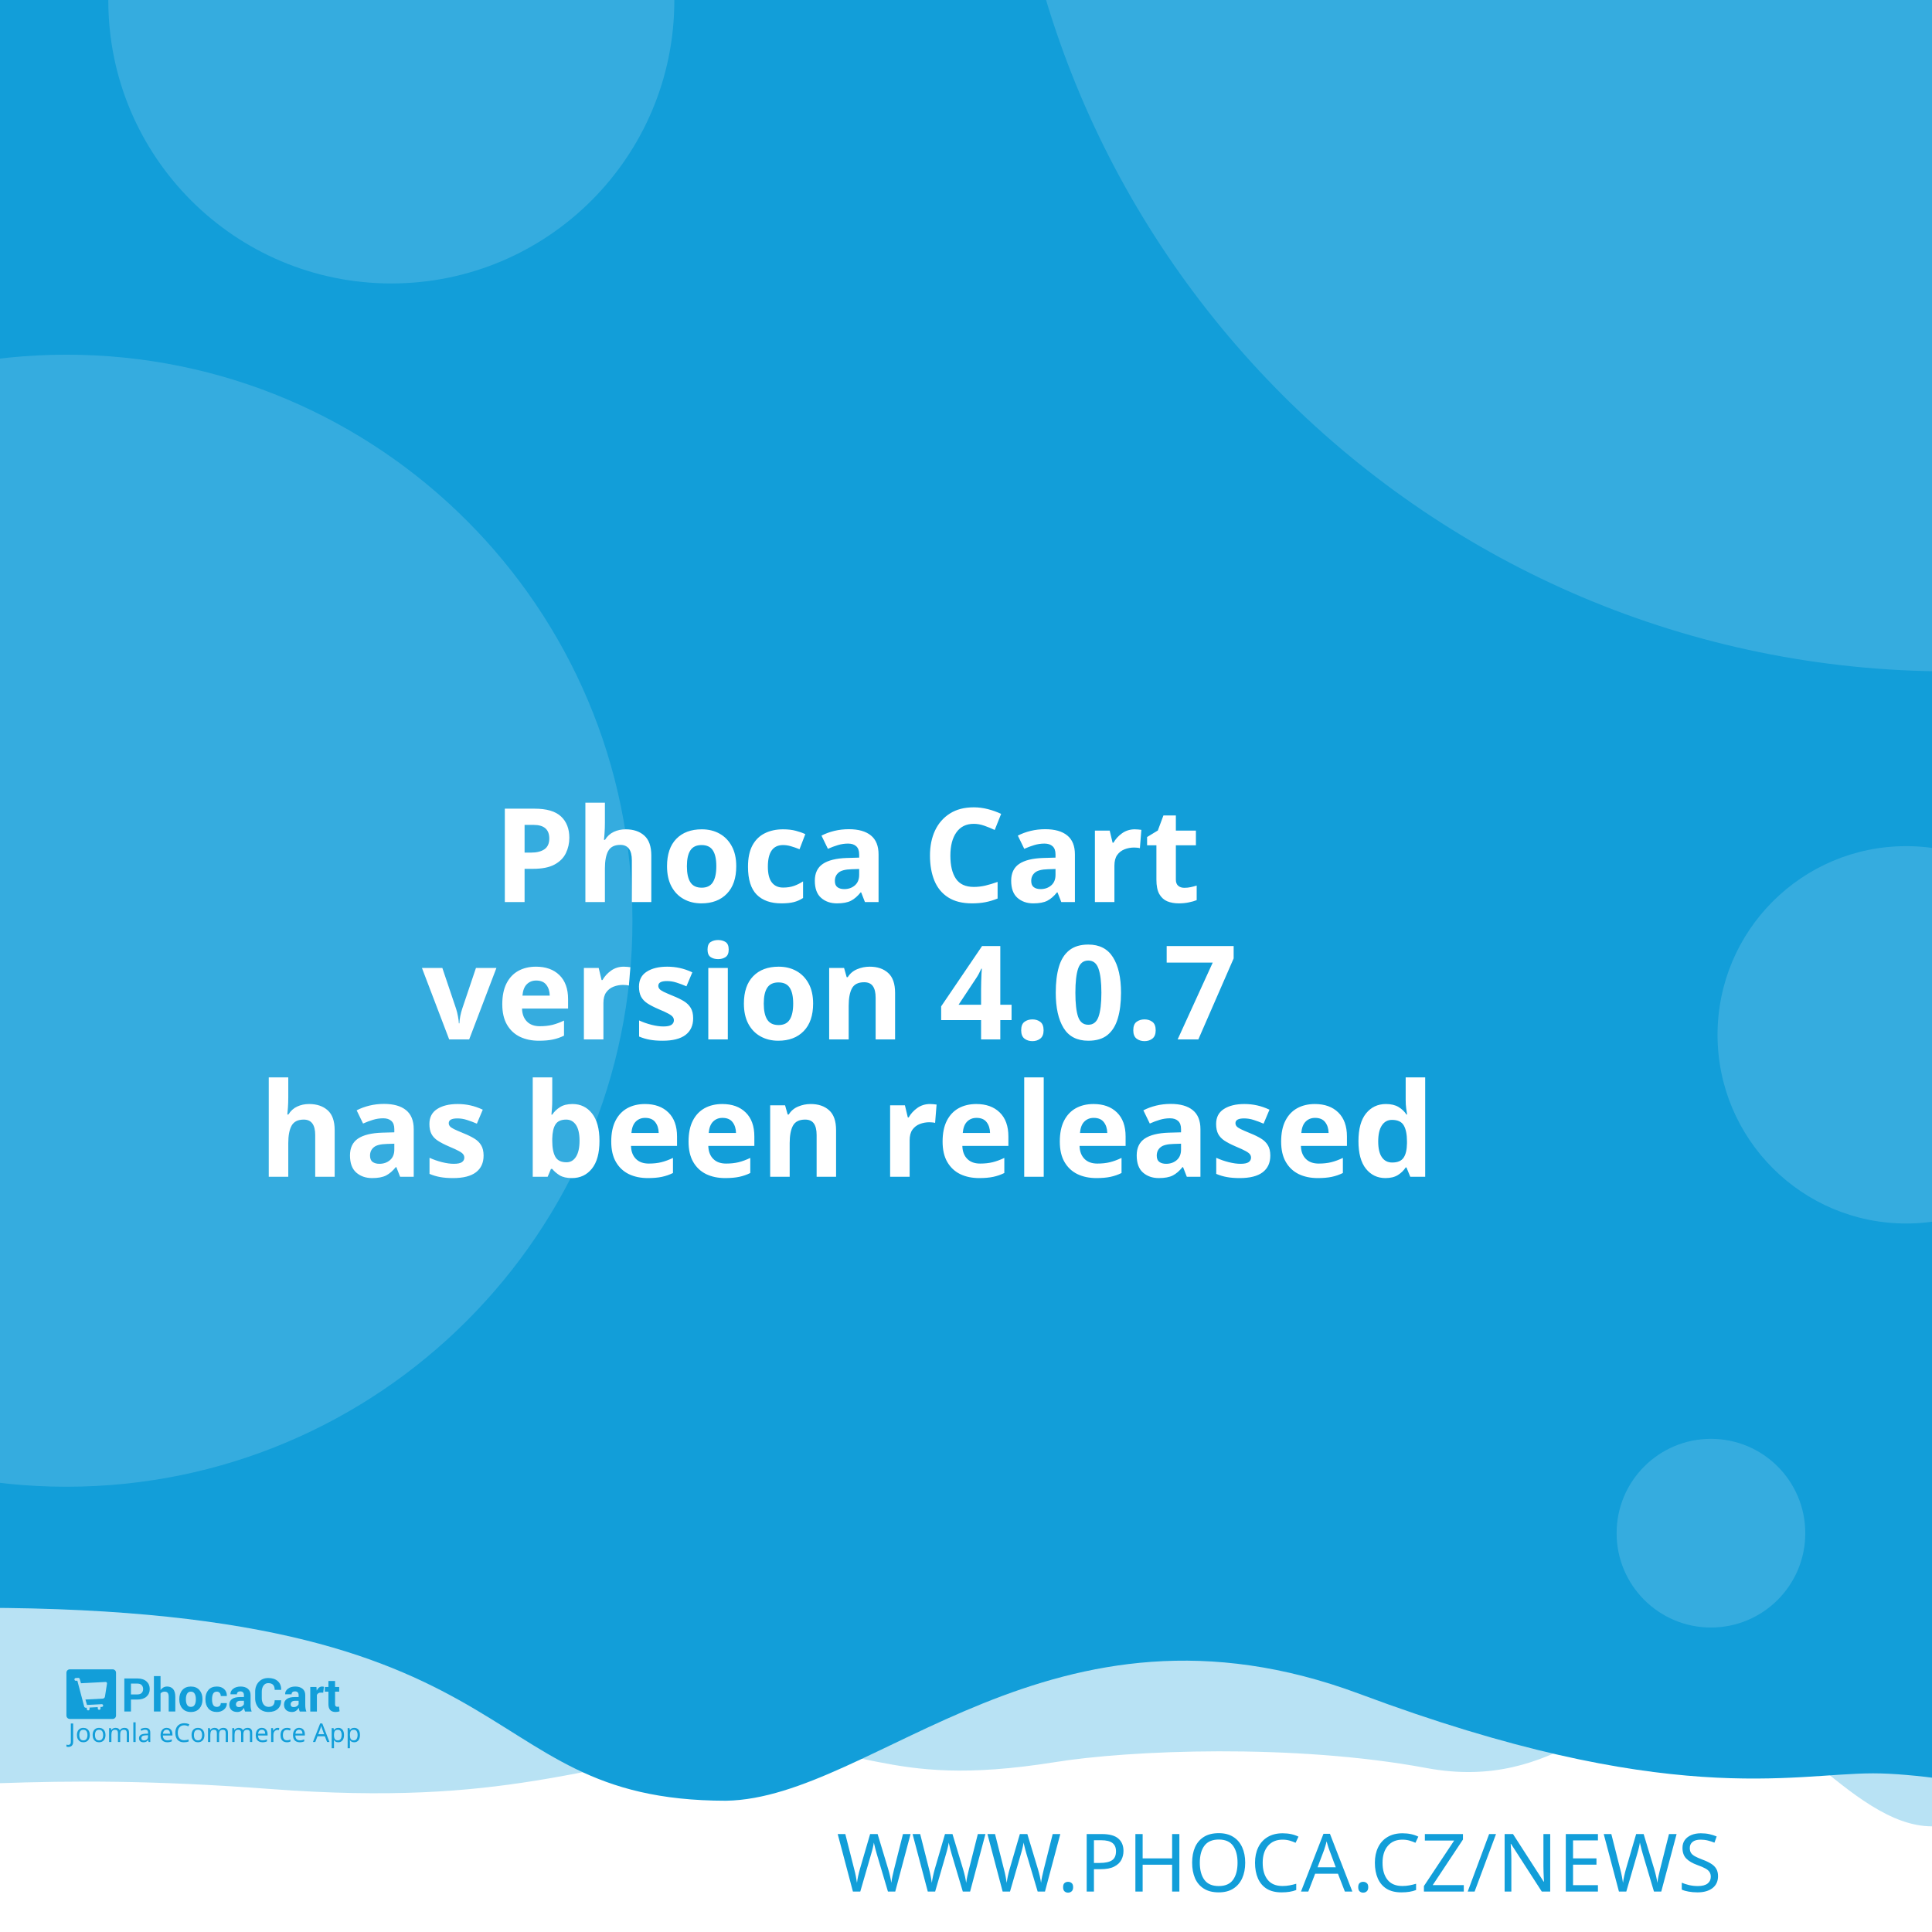
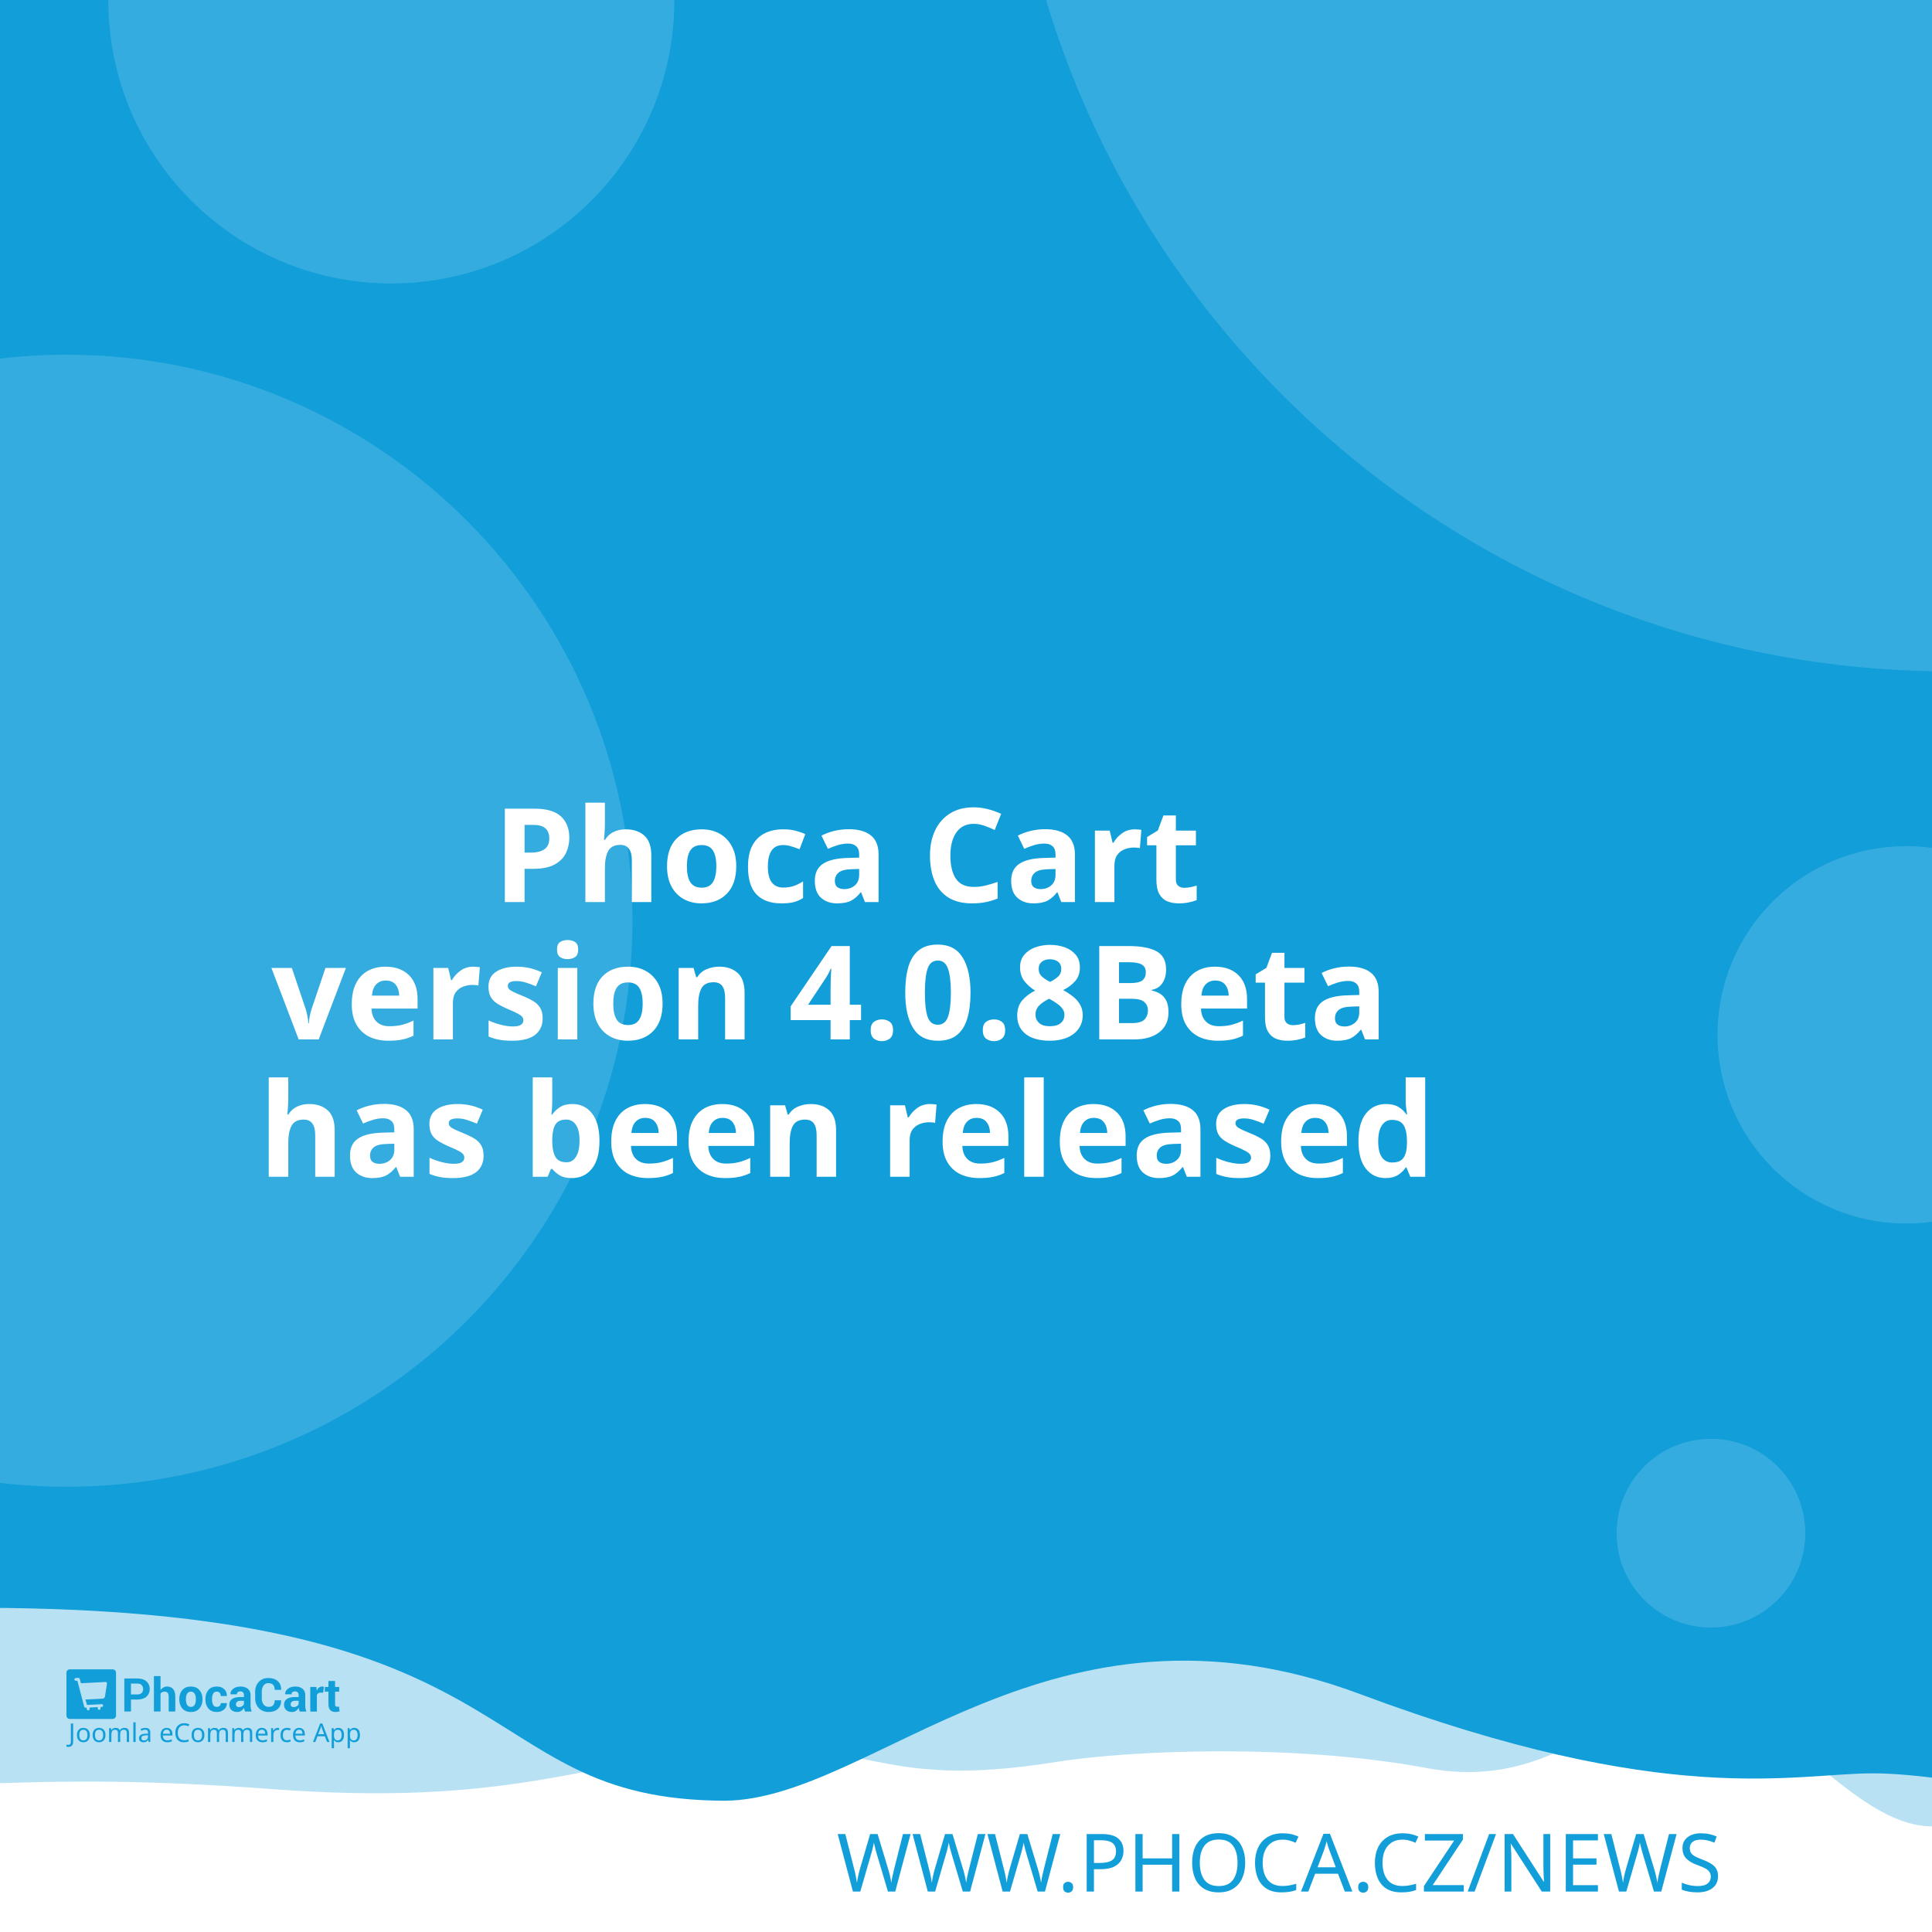
<svg xmlns="http://www.w3.org/2000/svg" width="512" height="512" viewBox="0 0 512 512" version="1.1" id="svg5">
  <defs id="defs2" />
  <g id="layer1">
    <path d="m -288.549,96.962 a 6.384,6.384 0 0 0 -6.384,6.384 v 81.087 a 6.384,6.384 0 0 0 6.384,6.384 h 81.083 a 6.384,6.384 0 0 0 6.384,-6.384 v -81.087 a 6.384,6.384 0 0 0 -6.384,-6.384 z m 16.084,16.188 c 0.591,-0.033 1.134,0.125 1.642,0.482 0.508,0.359 0.842,0.809 1.006,1.355 l 2.415,8.308 46.517,-2.44 c 0.829,-0.043 1.521,0.245 2.074,0.86 0.55,0.606 0.769,1.334 0.636,2.174 l -3.898,24.937 c -0.138,0.736 -0.57,1.497 -1.288,2.273 -0.719,0.787 -1.656,1.211 -2.797,1.272 l -32.861,1.721 3.038,10.253 27.775,-1.455 c 0.726,-0.04 1.351,0.178 1.887,0.648 0.523,0.483 0.803,1.086 0.844,1.812 0.038,0.726 -0.178,1.352 -0.648,1.887 -0.483,0.525 -1.086,0.806 -1.812,0.844 l -2.597,0.137 0.137,2.593 c 0.038,0.729 -0.178,1.356 -0.661,1.879 -0.472,0.535 -1.071,0.819 -1.8,0.856 -0.726,0.038 -1.353,-0.178 -1.879,-0.661 -0.535,-0.472 -0.814,-1.073 -0.852,-1.8 l -0.137,-2.593 -15.573,0.81 0.133,2.597 c 0.038,0.729 -0.176,1.356 -0.648,1.879 -0.483,0.535 -1.086,0.818 -1.812,0.856 -0.726,0.04 -1.352,-0.178 -1.887,-0.661 -0.525,-0.472 -0.806,-1.073 -0.844,-1.8 l -0.137,-2.597 -1.608,0.083 c -0.623,0.033 -1.193,-0.112 -1.721,-0.428 -0.515,-0.317 -0.883,-0.632 -1.11,-0.931 l -0.287,-0.507 -13.05,-49.343 -2.805,0.146 c -0.696,0.038 -1.312,-0.181 -1.858,-0.661 -0.545,-0.472 -0.835,-1.069 -0.873,-1.795 -0.038,-0.729 0.186,-1.353 0.682,-1.879 0.493,-0.535 1.083,-0.818 1.779,-0.856 z" style="fill:#ffffff;stroke-width:1;paint-order:stroke fill markers" id="path400" />
    <rect style="opacity:1;fill:#ffffff;stroke-width:5;stroke-linejoin:round;paint-order:stroke fill markers" id="rect723" width="512" height="512" x="0" y="0" />
    <path id="rect4460" style="opacity:0.3;fill:#129ed9;fill-opacity:1;stroke-width:5;stroke-linejoin:round;paint-order:stroke fill markers" d="M -256,4 H 768 v 480 c 0,0 -42.667,-10 -64,-10 -21.333,0 -42.408,10 -64,10 -21.592,0 -42.667,-10 -64,-10 -21.333,0 -42.408,10 -64,10 -21.592,0 -41.887,-34.701 -63.221,-34.701 -21.333,0 -35.645,25.795 -70.761,19.246 -35.116,-6.549 -78.862,-4.741 -98.515,-1.547 -47.289,7.533 -49.247,-6.724 -87.369,-3.311 -38.122,3.413 -56.921,15.193 -120.307,10.429 -63.387,-4.764 -84.091,0.698 -135.827,-0.116 -21.333,0 -42.408,10 -64,10 -21.592,0 -42.667,-10 -64,-10 -21.333,0 -64,10 -64,10 z" />
    <path id="rect4460-5" style="fill:#129ed9;fill-opacity:1;stroke-width:5;stroke-linejoin:round;paint-order:stroke fill markers" d="M -316,4.9999998e-7 H 708 V 480 c 0,0 -42.667,-10 -64,-10 -21.333,0 -42.408,10 -64,10 -21.592,0 -62.256,-10.048 -83.59,-10.048 -21.333,0 -54.449,9.448 -136.059,-21.03 -81.61,-30.478 -128.583,27.669 -167.971,28.291 -70.795,-0.042 -47.303,-54.288 -212.561,-50.983 C -185.439,429.534 -38.408,480 -60,480 c -21.592,0 -42.667,-10 -64,-10 -21.333,0 -42.408,10 -64,10 -21.592,0 -42.667,-10 -64,-10 -21.333,0 -64,10 -64,10 z" />
    <text xml:space="preserve" style="font-style:normal;font-weight:normal;font-size:21.333px;line-height:1.25;font-family:sans-serif;fill:#129ed9;fill-opacity:1;stroke:none" x="484.042" y="501.277" id="text2910-3-7">
      <tspan id="tspan2908-6-5" x="484.042" y="501.277" style="font-style:normal;font-variant:normal;font-weight:300;font-stretch:normal;font-size:21.333px;font-family:Montserrat;-inkscape-font-specification:'Montserrat Light';text-align:end;text-anchor:end;fill:#129ed9;fill-opacity:1">WWW.PHOCA.CZ/NEWS</tspan>
    </text>
    <text xml:space="preserve" style="font-style:normal;font-variant:normal;font-weight:600;font-stretch:normal;font-size:34.667px;line-height:1.05;font-family:Rubik;-inkscape-font-specification:'Rubik Semi-Bold';fill:#ffffff;fill-opacity:1;stroke:none" x="256" y="165" id="text11252">
      <tspan x="256" y="165" id="tspan403" style="text-align:center;text-anchor:middle" />
      <tspan x="256" y="202.659" style="font-size:34.667px;text-align:center;text-anchor:middle" id="tspan442" />
      <tspan x="256" y="239.059" style="font-size:34.667px;text-align:center;text-anchor:middle" id="tspan444">Phoca Cart</tspan>
-       <tspan x="256" y="275.459" id="tspan1992" style="font-size:34.667px;text-align:center;text-anchor:middle">version 4.0.7
+       <tspan x="256" y="275.459" id="tspan1992" style="font-size:34.667px;text-align:center;text-anchor:middle">version 4.0.8Beta
</tspan>
      <tspan x="256" y="311.859" id="tspan2906" style="font-size:34.667px;text-align:center;text-anchor:middle">has been released</tspan>
      <tspan x="256" y="348.259" id="tspan1994" style="font-size:34.667px" />
    </text>
    <circle style="opacity:0.15;fill:#ffffff;fill-opacity:1;stroke-width:5;stroke-linejoin:round;paint-order:stroke fill markers" id="path8376" cx="516.67" cy="-72.081" r="250" />
    <circle style="opacity:0.15;fill:#ffffff;fill-opacity:1;stroke-width:5;stroke-linejoin:round;paint-order:stroke fill markers" id="path8376-9" cx="17.604" cy="244" r="150" />
    <circle style="opacity:0.15;fill:#ffffff;fill-opacity:1;stroke-width:5;stroke-linejoin:round;paint-order:stroke fill markers" id="path8376-6" cx="103.704" cy="0.117" r="75" />
    <circle style="opacity:0.15;fill:#ffffff;fill-opacity:1;stroke-width:5;stroke-linejoin:round;paint-order:stroke fill markers" id="path8376-6-2" cx="505.168" cy="274.238" r="50" />
    <g id="g8950" transform="matrix(0.298069,0,0,0.298069,107.3348,335.2596)" style="fill:#129ed9;fill-opacity:1;stroke-width:3.355">
      <g id="g895" transform="translate(-301.0409,359.4151)" style="fill:#129ed9;fill-opacity:1;stroke-width:3.355">
        <g transform="matrix(1.3333,0,0,-1.3333,-75.59,850.15)" fill="#ffffff" image-rendering="optimizeQuality" id="g280" style="clip-rule:evenodd;fill:#129ed9;fill-opacity:1;stroke-width:8.934;shape-rendering:geometricPrecision">
          <path d="m 99.728,617.49 v -7.994 h -4.423 v 22.031 h 8.784 c 2.532,0 4.527,-0.646 5.979,-1.937 1.452,-1.291 2.181,-2.99 2.181,-5.097 0,-2.107 -0.729,-3.801 -2.181,-5.082 -1.452,-1.281 -3.446,-1.921 -5.979,-1.921 z m 0,3.408 h 4.361 c 1.23,0 2.165,0.336 2.801,1.002 0.635,0.671 0.951,1.523 0.951,2.561 0,1.059 -0.315,1.932 -0.946,2.623 -0.63,0.687 -1.566,1.033 -2.806,1.033 H 99.728 Z" id="path262" style="fill:#129ed9;fill-opacity:1;stroke-width:3.355" />
          <path d="m 119.45,623.79 c 0.517,0.749 1.147,1.327 1.891,1.746 0.749,0.418 1.576,0.63 2.485,0.63 1.705,0 3.043,-0.568 4.02,-1.704 0.971,-1.131 1.457,-2.887 1.457,-5.252 v -9.714 h -4.418 v 9.76 c 0,1.276 -0.227,2.174 -0.677,2.706 -0.445,0.532 -1.116,0.795 -2.005,0.795 -0.605,0 -1.137,-0.108 -1.602,-0.325 -0.465,-0.217 -0.847,-0.522 -1.152,-0.919 v -12.017 h -4.418 v 23.611 h 4.418 z" id="path264" style="fill:#129ed9;fill-opacity:1;stroke-width:3.355" />
          <path d="m 131.96,617.83 c 0,2.438 0.682,4.436 2.046,5.996 1.359,1.554 3.25,2.334 5.663,2.334 2.418,0 4.315,-0.774 5.689,-2.329 1.375,-1.549 2.062,-3.553 2.062,-6.001 v -0.32 c 0,-2.458 -0.687,-4.462 -2.051,-6.011 -1.369,-1.544 -3.261,-2.319 -5.674,-2.319 -2.418,0 -4.315,0.775 -5.684,2.319 -1.364,1.549 -2.051,3.553 -2.051,6.011 z m 4.408,-0.31 c 0,-1.487 0.264,-2.68 0.785,-3.584 0.527,-0.899 1.375,-1.348 2.542,-1.348 1.142,0 1.979,0.454 2.506,1.358 0.532,0.904 0.796,2.097 0.796,3.574 v 0.315 c 0,1.446 -0.269,2.629 -0.801,3.542 -0.537,0.914 -1.38,1.374 -2.527,1.374 -1.142,0 -1.979,-0.46 -2.506,-1.379 -0.532,-0.919 -0.796,-2.102 -0.796,-3.537 z" id="path266" style="fill:#129ed9;fill-opacity:1;stroke-width:3.355" />
          <path d="m 157.01,612.59 c 0.79,0 1.421,0.227 1.891,0.682 0.475,0.454 0.713,1.064 0.713,1.828 h 4.015 l 0.041,-0.093 c 0.041,-1.653 -0.579,-3.037 -1.871,-4.152 -1.287,-1.116 -2.883,-1.673 -4.79,-1.673 -2.439,0 -4.325,0.769 -5.648,2.314 -1.318,1.544 -1.979,3.522 -1.979,5.944 v 0.449 c 0,2.412 0.656,4.395 1.974,5.944 1.317,1.554 3.198,2.329 5.638,2.329 2.02,0 3.648,-0.573 4.883,-1.725 1.235,-1.151 1.835,-2.664 1.793,-4.539 l -0.031,-0.088 h -4.026 c 0,0.842 -0.233,1.544 -0.698,2.107 -0.46,0.558 -1.101,0.837 -1.922,0.837 -1.168,0 -1.995,-0.454 -2.475,-1.358 -0.476,-0.904 -0.718,-2.071 -0.718,-3.496 v -0.454 c 0,-1.456 0.243,-2.628 0.718,-3.522 0.48,-0.888 1.312,-1.332 2.491,-1.332" id="path268" style="fill:#129ed9;fill-opacity:1;stroke-width:3.355" />
          <path d="m 175.8,609.49 c -0.165,0.372 -0.305,0.764 -0.419,1.183 -0.119,0.413 -0.202,0.837 -0.248,1.27 -0.455,-0.8 -1.054,-1.456 -1.798,-1.978 -0.739,-0.521 -1.628,-0.785 -2.656,-0.785 -1.715,0 -3.038,0.439 -3.963,1.322 -0.93,0.883 -1.395,2.086 -1.395,3.604 0,1.606 0.62,2.845 1.855,3.729 1.235,0.883 3.038,1.322 5.41,1.322 h 2.47 v 1.301 c 0,0.785 -0.207,1.394 -0.62,1.828 -0.413,0.434 -1.023,0.651 -1.834,0.651 -0.713,0 -1.266,-0.175 -1.653,-0.522 -0.393,-0.346 -0.584,-0.826 -0.584,-1.446 l -4.268,0.016 -0.016,0.093 c -0.072,1.379 0.527,2.572 1.798,3.579 1.271,1.002 2.946,1.503 5.013,1.503 1.958,0 3.545,-0.496 4.769,-1.492 1.22,-0.992 1.829,-2.406 1.829,-4.24 v -6.76 c 0,-0.769 0.062,-1.492 0.176,-2.164 0.119,-0.676 0.299,-1.348 0.553,-2.014 z m -4.046,2.943 c 0.78,0 1.468,0.191 2.077,0.574 0.605,0.382 1.013,0.826 1.225,1.332 v 2.308 h -2.47 c -0.935,0 -1.648,-0.232 -2.134,-0.702 -0.481,-0.47 -0.724,-1.033 -0.724,-1.699 0,-0.542 0.181,-0.981 0.542,-1.312 0.367,-0.336 0.858,-0.501 1.483,-0.501" id="path270" style="fill:#129ed9;fill-opacity:1;stroke-width:3.355" />
          <path d="m 199.84,617.01 0.031,-0.088 c 0.041,-2.37 -0.682,-4.25 -2.17,-5.645 -1.488,-1.394 -3.555,-2.091 -6.201,-2.091 -2.656,0 -4.811,0.852 -6.464,2.556 -1.653,1.704 -2.486,3.894 -2.486,6.579 v 4.369 c 0,2.67 0.812,4.86 2.424,6.574 1.617,1.715 3.715,2.572 6.299,2.572 2.723,0 4.852,-0.697 6.386,-2.097 1.535,-1.399 2.284,-3.305 2.243,-5.717 l -0.031,-0.088 h -4.299 c 0,1.451 -0.346,2.561 -1.044,3.336 -0.698,0.769 -1.783,1.157 -3.255,1.157 -1.323,0 -2.372,-0.537 -3.147,-1.606 -0.78,-1.074 -1.168,-2.438 -1.168,-4.1 v -4.39 c 0,-1.683 0.408,-3.057 1.225,-4.131 0.822,-1.069 1.922,-1.606 3.317,-1.606 1.38,0 2.403,0.372 3.064,1.11 0.661,0.744 0.992,1.844 0.992,3.305 z" id="path272" style="fill:#129ed9;fill-opacity:1;stroke-width:3.355" />
          <path d="m 212.27,609.49 c -0.165,0.372 -0.305,0.764 -0.419,1.183 -0.119,0.413 -0.202,0.837 -0.248,1.27 -0.455,-0.8 -1.054,-1.456 -1.798,-1.978 -0.739,-0.521 -1.628,-0.785 -2.656,-0.785 -1.716,0 -3.038,0.439 -3.963,1.322 -0.93,0.883 -1.395,2.086 -1.395,3.604 0,1.606 0.62,2.845 1.855,3.729 1.235,0.883 3.039,1.322 5.41,1.322 h 2.47 v 1.301 c 0,0.785 -0.207,1.394 -0.62,1.828 -0.413,0.434 -1.023,0.651 -1.834,0.651 -0.713,0 -1.266,-0.175 -1.654,-0.522 -0.393,-0.346 -0.584,-0.826 -0.584,-1.446 l -4.268,0.016 -0.016,0.093 c -0.072,1.379 0.527,2.572 1.798,3.579 1.271,1.002 2.945,1.503 5.013,1.503 1.958,0 3.545,-0.496 4.769,-1.492 1.22,-0.992 1.829,-2.406 1.829,-4.24 v -6.76 c 0,-0.769 0.062,-1.492 0.176,-2.164 0.119,-0.676 0.3,-1.348 0.553,-2.014 z m -4.046,2.943 c 0.78,0 1.468,0.191 2.077,0.574 0.605,0.382 1.013,0.826 1.224,1.332 v 2.308 h -2.47 c -0.935,0 -1.649,-0.232 -2.134,-0.702 -0.481,-0.47 -0.723,-1.033 -0.723,-1.699 0,-0.542 0.181,-0.981 0.542,-1.312 0.367,-0.336 0.858,-0.501 1.483,-0.501" id="path274" style="fill:#129ed9;fill-opacity:1;stroke-width:3.355" />
          <path d="m 227.92,622.06 -1.617,0.046 c -0.656,0 -1.199,-0.134 -1.623,-0.408 -0.423,-0.274 -0.744,-0.656 -0.966,-1.152 v -11.052 h -4.408 v 16.36 h 4.103 l 0.196,-2.422 c 0.382,0.857 0.883,1.528 1.494,2.009 0.61,0.48 1.312,0.723 2.108,0.723 0.223,0 0.429,-0.015 0.615,-0.052 0.186,-0.036 0.377,-0.077 0.568,-0.129 z" id="path276" style="fill:#129ed9;fill-opacity:1;stroke-width:3.355" />
          <path d="m 235.83,629.86 v -4.007 h 2.754 v -3.099 H 235.83 v -8.33 c 0,-0.635 0.129,-1.09 0.393,-1.363 0.263,-0.274 0.615,-0.408 1.059,-0.408 0.232,0 0.434,0.01 0.599,0.036 0.166,0.026 0.362,0.072 0.579,0.129 l 0.383,-3.181 c -0.445,-0.155 -0.878,-0.268 -1.302,-0.341 -0.424,-0.078 -0.884,-0.114 -1.38,-0.114 -1.524,0 -2.697,0.418 -3.519,1.255 -0.822,0.837 -1.235,2.159 -1.235,3.977 v 8.34 h -2.392 v 3.099 h 2.392 v 4.007 z" id="path278" style="fill:#129ed9;fill-opacity:1;stroke-width:3.355" />
        </g>
        <g fill="#ffffff" fill-rule="evenodd" image-rendering="optimizeQuality" stroke-width="1.934" aria-label="Joomla eCommerce App" id="g318" style="clip-rule:evenodd;fill:#129ed9;fill-opacity:1;shape-rendering:geometricPrecision">
          <path d="M 1.704,69 Q 1.151,69 0.736,68.908 0.321,68.839 -0.002,68.7 v -1.752 q 0.369,0.092 0.784,0.161 0.415,0.069 0.876,0.069 0.576,0 1.083,-0.231 0.53,-0.231 0.853,-0.807 0.323,-0.576 0.323,-1.614 v -16.368 h 2.075 v 16.206 q 0,2.374 -1.176,3.504 -1.176,1.13 -3.112,1.13 z" id="path282" style="fill:#129ed9;fill-opacity:1;stroke-width:1.934" />
          <path d="m 20.792,58.419 q 0,3.066 -1.568,4.749 -1.545,1.683 -4.196,1.683 -1.637,0 -2.928,-0.738 -1.268,-0.761 -2.006,-2.19 -0.738,-1.452 -0.738,-3.504 0,-3.066 1.545,-4.726 1.545,-1.66 4.196,-1.66 1.683,0 2.951,0.761 1.291,0.738 2.006,2.167 0.738,1.406 0.738,3.458 z m -9.336,0 q 0,2.19 0.853,3.481 0.876,1.268 2.766,1.268 1.867,0 2.743,-1.268 0.876,-1.291 0.876,-3.481 0,-2.19 -0.876,-3.435 -0.876,-1.245 -2.766,-1.245 -1.89,0 -2.743,1.245 -0.853,1.245 -0.853,3.435 z" id="path284" style="fill:#129ed9;fill-opacity:1;stroke-width:1.934" />
          <path d="m 34.739,58.419 q 0,3.066 -1.568,4.749 -1.545,1.683 -4.196,1.683 -1.637,0 -2.928,-0.738 -1.268,-0.761 -2.006,-2.19 -0.738,-1.452 -0.738,-3.504 0,-3.066 1.545,-4.726 1.545,-1.66 4.196,-1.66 1.683,0 2.951,0.761 1.291,0.738 2.006,2.167 0.738,1.406 0.738,3.458 z m -9.336,0 q 0,2.19 0.853,3.481 0.876,1.268 2.766,1.268 1.867,0 2.743,-1.268 0.876,-1.291 0.876,-3.481 0,-2.19 -0.876,-3.435 -0.876,-1.245 -2.766,-1.245 -1.89,0 -2.743,1.245 -0.853,1.245 -0.853,3.435 z" id="path286" style="fill:#129ed9;fill-opacity:1;stroke-width:1.934" />
          <path d="m 51.499,52.033 q 2.098,0 3.135,1.083 1.037,1.06 1.037,3.458 V 64.62 H 53.666 v -7.953 q 0,-2.928 -2.513,-2.928 -1.798,0 -2.582,1.037 -0.761,1.037 -0.761,3.02 V 64.62 h -2.006 v -7.953 q 0,-2.928 -2.536,-2.928 -1.867,0 -2.582,1.153 -0.715,1.153 -0.715,3.32 v 6.409 h -2.029 v -12.356 h 1.637 l 0.3,1.683 h 0.115 q 0.576,-0.968 1.545,-1.429 0.991,-0.484 2.098,-0.484 2.905,0 3.781,2.075 h 0.115 q 0.622,-1.06 1.683,-1.568 1.083,-0.507 2.282,-0.507 z" id="path288" style="fill:#129ed9;fill-opacity:1;stroke-width:1.934" />
          <path d="M 61.527,64.62 H 59.498 V 47.1 h 2.029 z" id="path290" style="fill:#129ed9;fill-opacity:1;stroke-width:1.934" />
          <path d="m 70.126,52.056 q 2.259,0 3.343,0.991 1.083,0.991 1.083,3.158 v 8.414 h -1.475 l -0.392,-1.752 h -0.092 q -0.807,1.014 -1.706,1.498 -0.876,0.484 -2.444,0.484 -1.683,0 -2.789,-0.876 -1.107,-0.899 -1.107,-2.789 0,-1.844 1.452,-2.836 1.452,-1.014 4.472,-1.107 l 2.098,-0.069 v -0.738 q 0,-1.545 -0.669,-2.144 -0.669,-0.599 -1.89,-0.599 -0.968,0 -1.844,0.3 -0.876,0.277 -1.637,0.645 l -0.622,-1.522 q 0.807,-0.438 1.913,-0.738 1.107,-0.323 2.305,-0.323 z m 0.599,6.593 q -2.305,0.092 -3.204,0.738 -0.876,0.645 -0.876,1.821 0,1.037 0.622,1.522 0.645,0.484 1.637,0.484 1.568,0 2.605,-0.853 1.037,-0.876 1.037,-2.674 v -1.107 z" id="path292" style="fill:#129ed9;fill-opacity:1;stroke-width:1.934" />
          <path d="m 89.144,52.033 q 1.591,0 2.72,0.692 1.153,0.692 1.752,1.96 0.622,1.245 0.622,2.928 v 1.222 h -8.46 q 0.046,2.098 1.06,3.204 1.037,1.083 2.882,1.083 1.176,0 2.075,-0.207 0.922,-0.231 1.89,-0.645 v 1.775 q -0.945,0.415 -1.867,0.599 -0.922,0.207 -2.19,0.207 -1.752,0 -3.112,-0.715 -1.337,-0.715 -2.098,-2.121 -0.738,-1.429 -0.738,-3.481 0,-2.029 0.669,-3.481 0.692,-1.452 1.913,-2.236 1.245,-0.784 2.882,-0.784 z m -0.023,1.66 q -1.452,0 -2.305,0.945 -0.83,0.922 -0.991,2.582 h 6.293 q -0.023,-1.568 -0.738,-2.536 -0.715,-0.991 -2.259,-0.991 z" id="path294" style="fill:#129ed9;fill-opacity:1;stroke-width:1.934" />
          <path d="m 104.71,49.751 q -2.651,0 -4.173,1.775 -1.522,1.775 -1.522,4.864 0,3.066 1.406,4.864 1.429,1.775 4.265,1.775 1.083,0 2.052,-0.184 0.968,-0.184 1.89,-0.461 v 1.798 q -0.922,0.346 -1.913,0.507 -0.968,0.161 -2.328,0.161 -2.513,0 -4.196,-1.037 -1.683,-1.037 -2.536,-2.951 -0.83,-1.913 -0.83,-4.495 0,-2.49 0.899,-4.38 0.922,-1.913 2.697,-2.974 1.775,-1.083 4.311,-1.083 2.605,0 4.541,0.968 l -0.83,1.752 q -0.761,-0.346 -1.706,-0.622 -0.922,-0.277 -2.029,-0.277 z" id="path296" style="fill:#129ed9;fill-opacity:1;stroke-width:1.934" />
          <path d="m 122.69,58.419 q 0,3.066 -1.568,4.749 -1.545,1.683 -4.196,1.683 -1.637,0 -2.928,-0.738 -1.268,-0.761 -2.006,-2.19 -0.738,-1.452 -0.738,-3.504 0,-3.066 1.545,-4.726 1.545,-1.66 4.196,-1.66 1.683,0 2.951,0.761 1.291,0.738 2.006,2.167 0.738,1.406 0.738,3.458 z m -9.336,0 q 0,2.19 0.853,3.481 0.876,1.268 2.766,1.268 1.867,0 2.743,-1.268 0.876,-1.291 0.876,-3.481 0,-2.19 -0.876,-3.435 -0.876,-1.245 -2.766,-1.245 -1.89,0 -2.743,1.245 -0.853,1.245 -0.853,3.435 z" id="path298" style="fill:#129ed9;fill-opacity:1;stroke-width:1.934" />
          <path d="m 139.45,52.033 q 2.098,0 3.135,1.083 1.037,1.06 1.037,3.458 V 64.62 h -2.006 v -7.953 q 0,-2.928 -2.513,-2.928 -1.798,0 -2.582,1.037 -0.761,1.037 -0.761,3.02 V 64.62 h -2.006 v -7.953 q 0,-2.928 -2.536,-2.928 -1.867,0 -2.582,1.153 -0.715,1.153 -0.715,3.32 v 6.409 h -2.029 v -12.356 h 1.637 l 0.3,1.683 h 0.115 q 0.576,-0.968 1.545,-1.429 0.991,-0.484 2.098,-0.484 2.905,0 3.781,2.075 h 0.115 q 0.622,-1.06 1.683,-1.568 1.083,-0.507 2.282,-0.507 z" id="path300" style="fill:#129ed9;fill-opacity:1;stroke-width:1.934" />
          <path d="m 161,52.033 q 2.098,0 3.135,1.083 1.037,1.06 1.037,3.458 V 64.62 h -2.006 v -7.953 q 0,-2.928 -2.513,-2.928 -1.798,0 -2.582,1.037 -0.761,1.037 -0.761,3.02 V 64.62 h -2.006 v -7.953 q 0,-2.928 -2.536,-2.928 -1.867,0 -2.582,1.153 -0.715,1.153 -0.715,3.32 v 6.409 h -2.029 v -12.356 h 1.637 l 0.3,1.683 h 0.115 q 0.576,-0.968 1.545,-1.429 0.991,-0.484 2.098,-0.484 2.905,0 3.781,2.075 h 0.115 q 0.622,-1.06 1.683,-1.568 1.083,-0.507 2.282,-0.507 z" id="path302" style="fill:#129ed9;fill-opacity:1;stroke-width:1.934" />
          <path d="m 173.77,52.033 q 1.591,0 2.72,0.692 1.153,0.692 1.752,1.96 0.622,1.245 0.622,2.928 v 1.222 h -8.46 q 0.046,2.098 1.06,3.204 1.037,1.083 2.882,1.083 1.176,0 2.075,-0.207 0.922,-0.231 1.89,-0.645 v 1.775 q -0.945,0.415 -1.867,0.599 -0.922,0.207 -2.19,0.207 -1.752,0 -3.112,-0.715 -1.337,-0.715 -2.098,-2.121 -0.738,-1.429 -0.738,-3.481 0,-2.029 0.669,-3.481 0.692,-1.452 1.913,-2.236 1.245,-0.784 2.882,-0.784 z m -0.023,1.66 q -1.452,0 -2.305,0.945 -0.83,0.922 -0.991,2.582 h 6.293 q -0.023,-1.568 -0.738,-2.536 -0.715,-0.991 -2.259,-0.991 z" id="path304" style="fill:#129ed9;fill-opacity:1;stroke-width:1.934" />
          <path d="m 187.76,52.033 q 0.346,0 0.738,0.046 0.415,0.023 0.715,0.092 l -0.254,1.867 q -0.3,-0.069 -0.669,-0.115 -0.346,-0.046 -0.669,-0.046 -0.945,0 -1.775,0.53 -0.83,0.507 -1.337,1.452 -0.484,0.922 -0.484,2.167 v 6.593 h -2.029 v -12.356 h 1.66 l 0.231,2.259 h 0.092 q 0.599,-1.014 1.545,-1.752 0.945,-0.738 2.236,-0.738 z" id="path306" style="fill:#129ed9;fill-opacity:1;stroke-width:1.934" />
          <path d="m 196.02,64.851 q -1.637,0 -2.928,-0.669 -1.268,-0.669 -2.006,-2.075 -0.715,-1.406 -0.715,-3.596 0,-2.282 0.761,-3.712 0.761,-1.429 2.052,-2.098 1.314,-0.669 2.974,-0.669 0.945,0 1.821,0.207 0.876,0.184 1.429,0.461 l -0.622,1.683 q -0.553,-0.207 -1.291,-0.392 -0.738,-0.184 -1.383,-0.184 -3.642,0 -3.642,4.68 0,2.236 0.876,3.435 0.899,1.176 2.651,1.176 1.014,0 1.775,-0.207 0.784,-0.207 1.429,-0.507 v 1.798 q -0.622,0.323 -1.383,0.484 -0.738,0.184 -1.798,0.184 z" id="path308" style="fill:#129ed9;fill-opacity:1;stroke-width:1.934" />
          <path d="m 206.9,52.033 q 1.591,0 2.72,0.692 1.153,0.692 1.752,1.96 0.622,1.245 0.622,2.928 v 1.222 h -8.46 q 0.046,2.098 1.06,3.204 1.037,1.083 2.882,1.083 1.176,0 2.075,-0.207 0.922,-0.231 1.89,-0.645 v 1.775 q -0.945,0.415 -1.867,0.599 -0.922,0.207 -2.19,0.207 -1.752,0 -3.112,-0.715 -1.337,-0.715 -2.098,-2.121 -0.738,-1.429 -0.738,-3.481 0,-2.029 0.669,-3.481 0.692,-1.452 1.913,-2.236 1.245,-0.784 2.882,-0.784 z m -0.023,1.66 q -1.452,0 -2.305,0.945 -0.83,0.922 -0.991,2.582 h 6.293 q -0.023,-1.568 -0.738,-2.536 -0.715,-0.991 -2.259,-0.991 z" id="path310" style="fill:#129ed9;fill-opacity:1;stroke-width:1.934" />
          <path d="m 231.73,64.62 -1.983,-5.095 h -6.524 l -1.96,5.095 h -2.098 l 6.432,-16.529 h 1.867 l 6.409,16.529 z m -4.449,-11.918 q -0.069,-0.184 -0.231,-0.669 -0.161,-0.484 -0.323,-0.991 -0.138,-0.53 -0.231,-0.807 -0.161,0.715 -0.369,1.406 -0.207,0.669 -0.346,1.06 l -1.867,4.979 h 5.21 z" id="path312" style="fill:#129ed9;fill-opacity:1;stroke-width:1.934" />
          <path d="m 241.73,52.033 q 2.282,0 3.665,1.591 1.406,1.591 1.406,4.795 0,3.158 -1.406,4.795 -1.383,1.637 -3.688,1.637 -1.429,0 -2.374,-0.53 -0.922,-0.553 -1.452,-1.268 h -0.138 q 0.046,0.392 0.092,0.991 0.046,0.599 0.046,1.037 v 5.072 h -2.029 v -17.889 h 1.66 l 0.277,1.683 h 0.092 q 0.553,-0.807 1.452,-1.36 0.899,-0.553 2.397,-0.553 z m -0.369,1.706 q -1.89,0 -2.674,1.06 -0.761,1.06 -0.807,3.227 v 0.392 q 0,2.282 0.738,3.527 0.761,1.222 2.789,1.222 1.13,0 1.844,-0.622 0.738,-0.622 1.083,-1.683 0.369,-1.083 0.369,-2.467 0,-2.121 -0.83,-3.389 -0.807,-1.268 -2.513,-1.268 z" id="path314" style="fill:#129ed9;fill-opacity:1;stroke-width:1.934" />
          <path d="m 255.91,52.033 q 2.282,0 3.665,1.591 1.406,1.591 1.406,4.795 0,3.158 -1.406,4.795 -1.383,1.637 -3.688,1.637 -1.429,0 -2.374,-0.53 -0.922,-0.553 -1.452,-1.268 h -0.138 q 0.046,0.392 0.092,0.991 0.046,0.599 0.046,1.037 v 5.072 h -2.029 v -17.889 h 1.66 l 0.277,1.683 h 0.092 q 0.553,-0.807 1.452,-1.36 0.899,-0.553 2.397,-0.553 z m -0.369,1.706 q -1.89,0 -2.674,1.06 -0.761,1.06 -0.807,3.227 v 0.392 q 0,2.282 0.738,3.527 0.761,1.222 2.789,1.222 1.13,0 1.844,-0.622 0.738,-0.622 1.083,-1.683 0.369,-1.083 0.369,-2.467 0,-2.121 -0.83,-3.389 -0.807,-1.268 -2.513,-1.268 z" id="path316" style="fill:#129ed9;fill-opacity:1;stroke-width:1.934" />
        </g>
        <path d="M 3,0 A 3,3 0 0 0 0,3 v 38.107 a 3,3 0 0 0 3,3 h 38.105 a 3,3 0 0 0 3,-3 V 3 a 3,3 0 0 0 -3,-3 z m 7.559,7.607 c 0.278,-0.015 0.533,0.059 0.771,0.227 0.239,0.169 0.396,0.38 0.473,0.637 l 1.135,3.904 21.861,-1.147 c 0.39,-0.02 0.715,0.115 0.975,0.404 0.259,0.285 0.361,0.627 0.299,1.022 l -1.832,11.719 c -0.065,0.346 -0.268,0.703 -0.605,1.068 -0.338,0.37 -0.778,0.569 -1.315,0.598 l -15.443,0.809 1.428,4.818 13.053,-0.684 c 0.341,-0.019 0.635,0.084 0.887,0.305 0.246,0.227 0.378,0.51 0.396,0.852 0.018,0.341 -0.084,0.635 -0.305,0.887 -0.227,0.247 -0.51,0.379 -0.852,0.396 l -1.221,0.064 0.064,1.219 c 0.018,0.343 -0.084,0.637 -0.311,0.883 -0.222,0.252 -0.503,0.385 -0.846,0.402 -0.341,0.018 -0.636,-0.084 -0.883,-0.311 -0.252,-0.222 -0.383,-0.504 -0.4,-0.846 l -0.064,-1.219 -7.318,0.381 0.062,1.221 c 0.018,0.343 -0.083,0.637 -0.305,0.883 -0.227,0.252 -0.51,0.384 -0.852,0.402 -0.341,0.019 -0.635,-0.084 -0.887,-0.311 -0.247,-0.222 -0.379,-0.504 -0.396,-0.846 l -0.064,-1.221 -0.756,0.039 c -0.293,0.015 -0.561,-0.052 -0.809,-0.201 -0.242,-0.149 -0.415,-0.297 -0.521,-0.438 l -0.135,-0.238 -6.133,-23.189 -1.318,0.068 C 8.066,10.184 7.776,10.082 7.52,9.856 7.263,9.634 7.127,9.354 7.11,9.012 7.092,8.67 7.197,8.377 7.43,8.13 7.661,7.878 7.939,7.745 8.266,7.727 Z" fill="#ffffff" style="fill:#129ed9;fill-opacity:1;stroke-width:8.934;paint-order:stroke fill markers" id="path334" />
      </g>
    </g>
    <circle style="opacity:0.15;fill:#ffffff;fill-opacity:1;stroke-width:5;stroke-linejoin:round;paint-order:stroke fill markers" id="path8376-6-2-1" cx="453.421" cy="406.309" r="25" />
  </g>
</svg>
